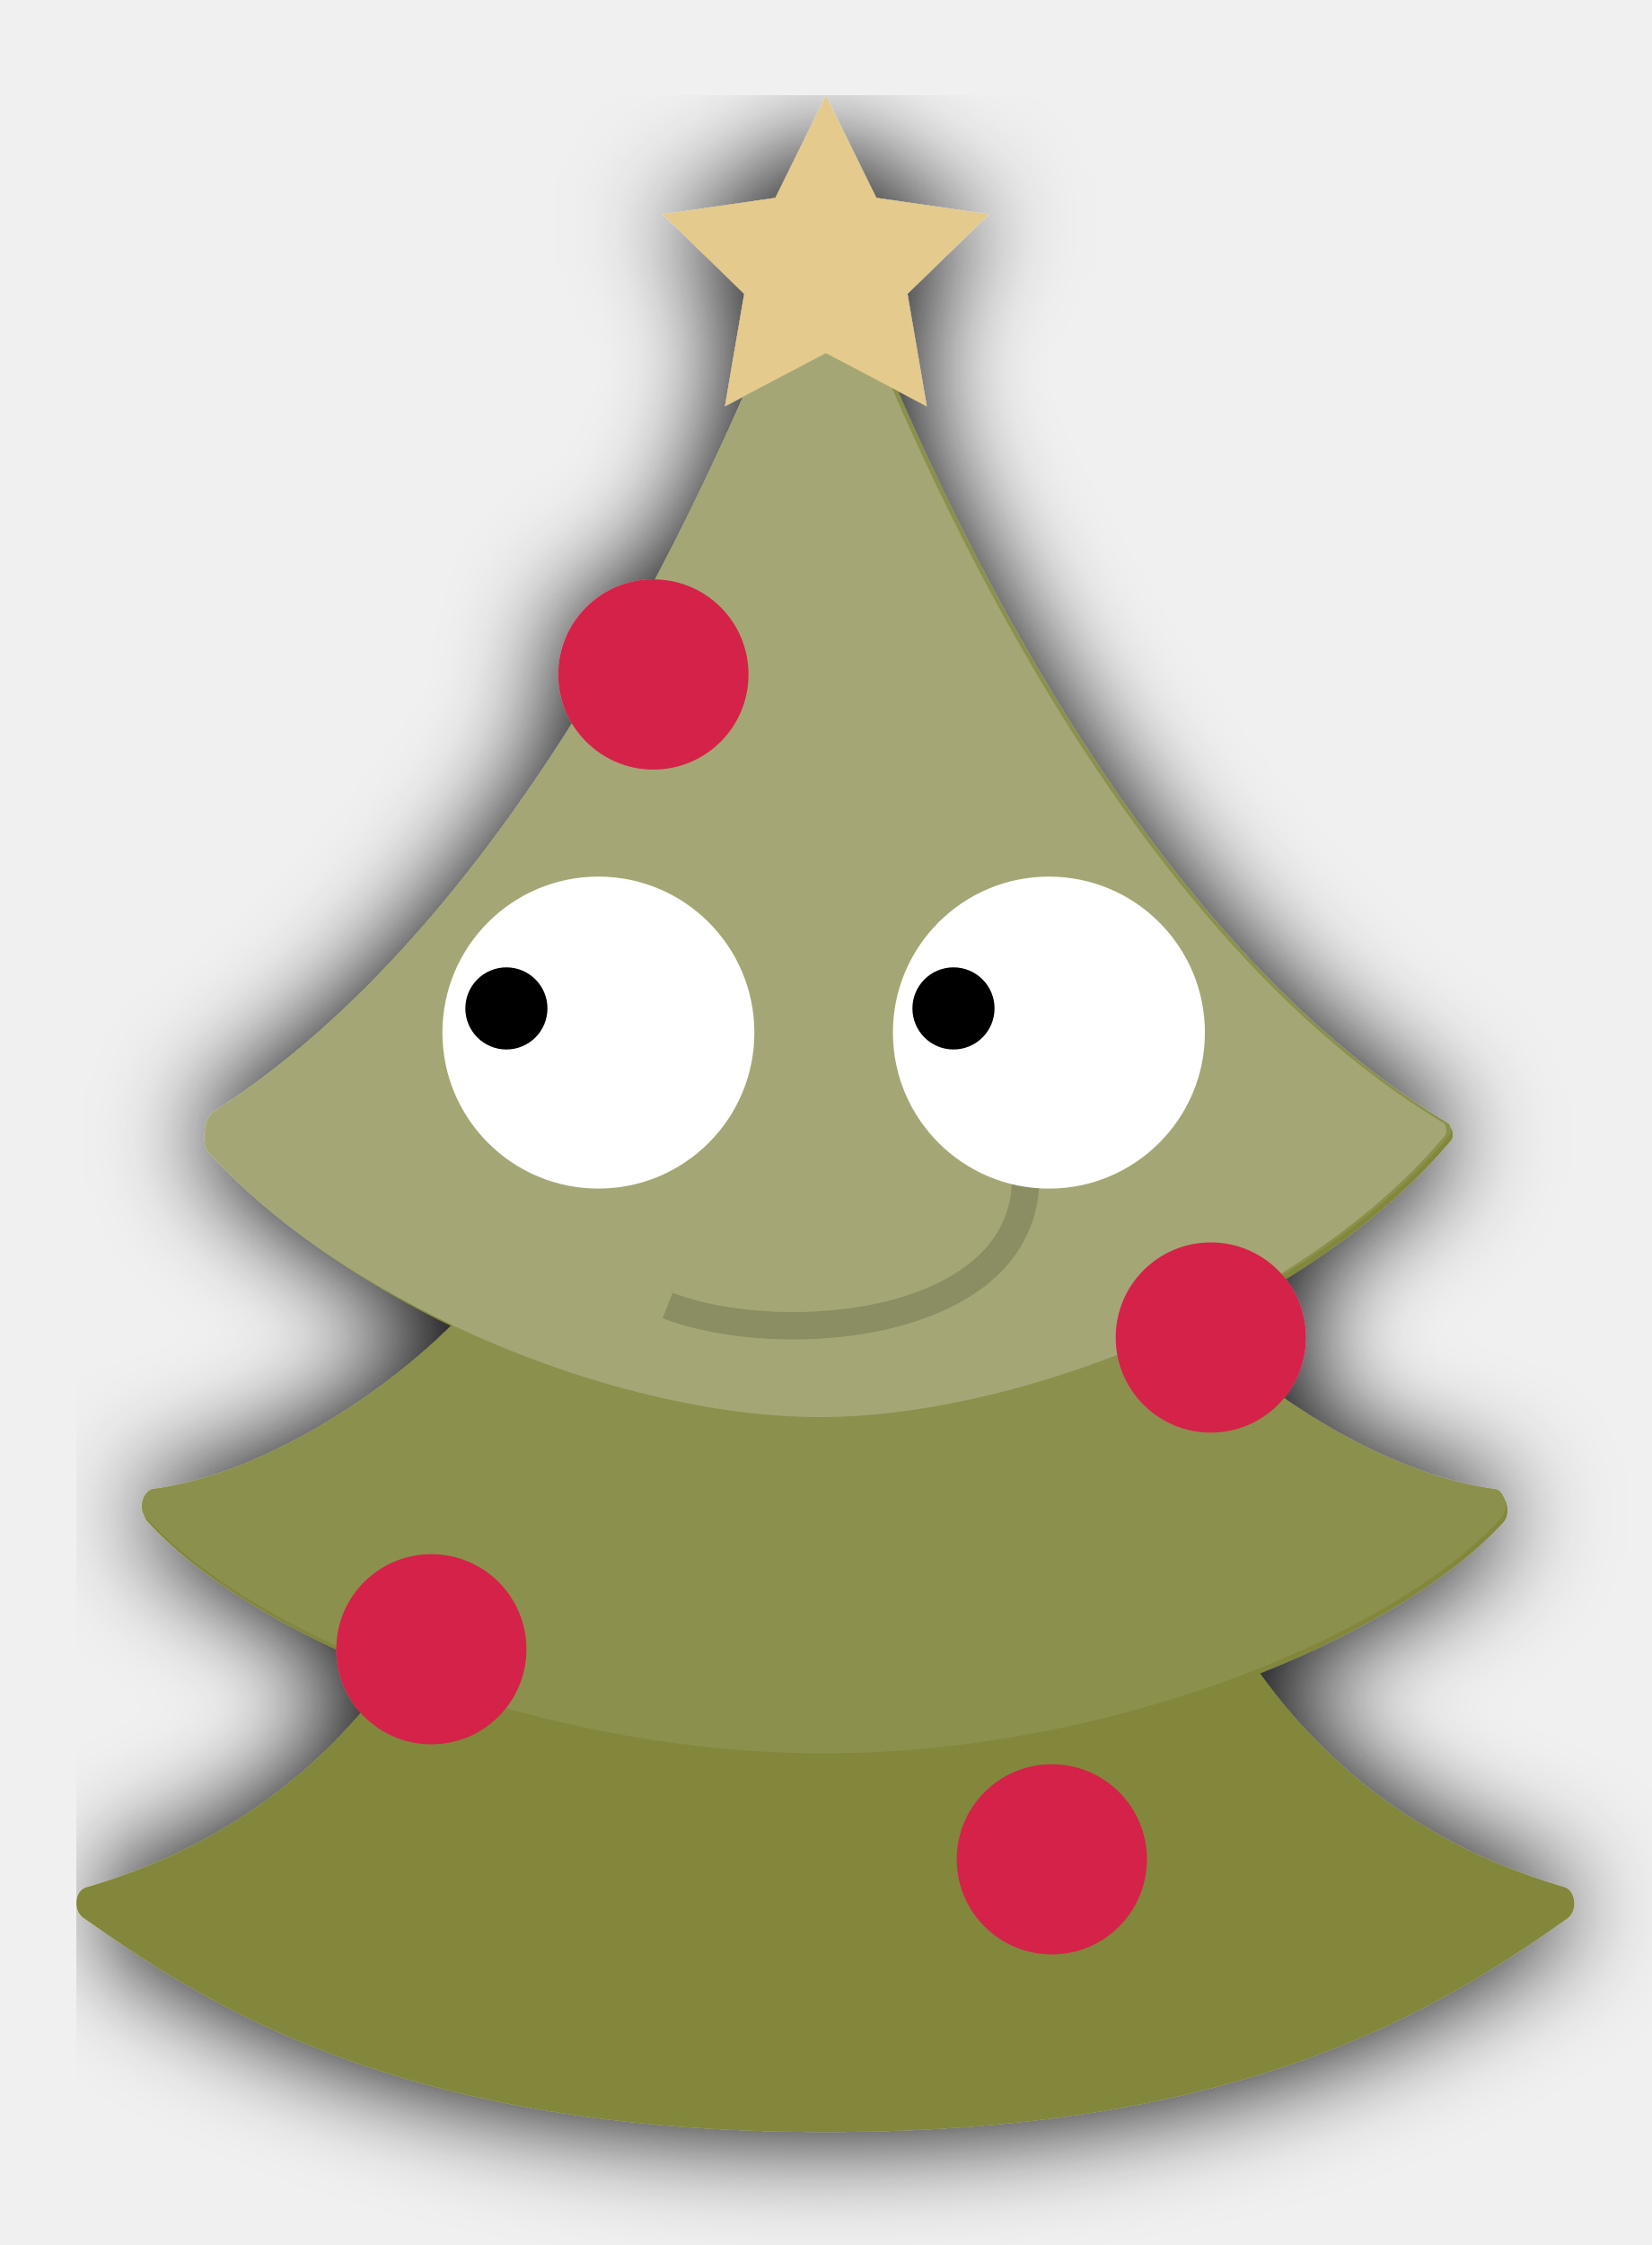
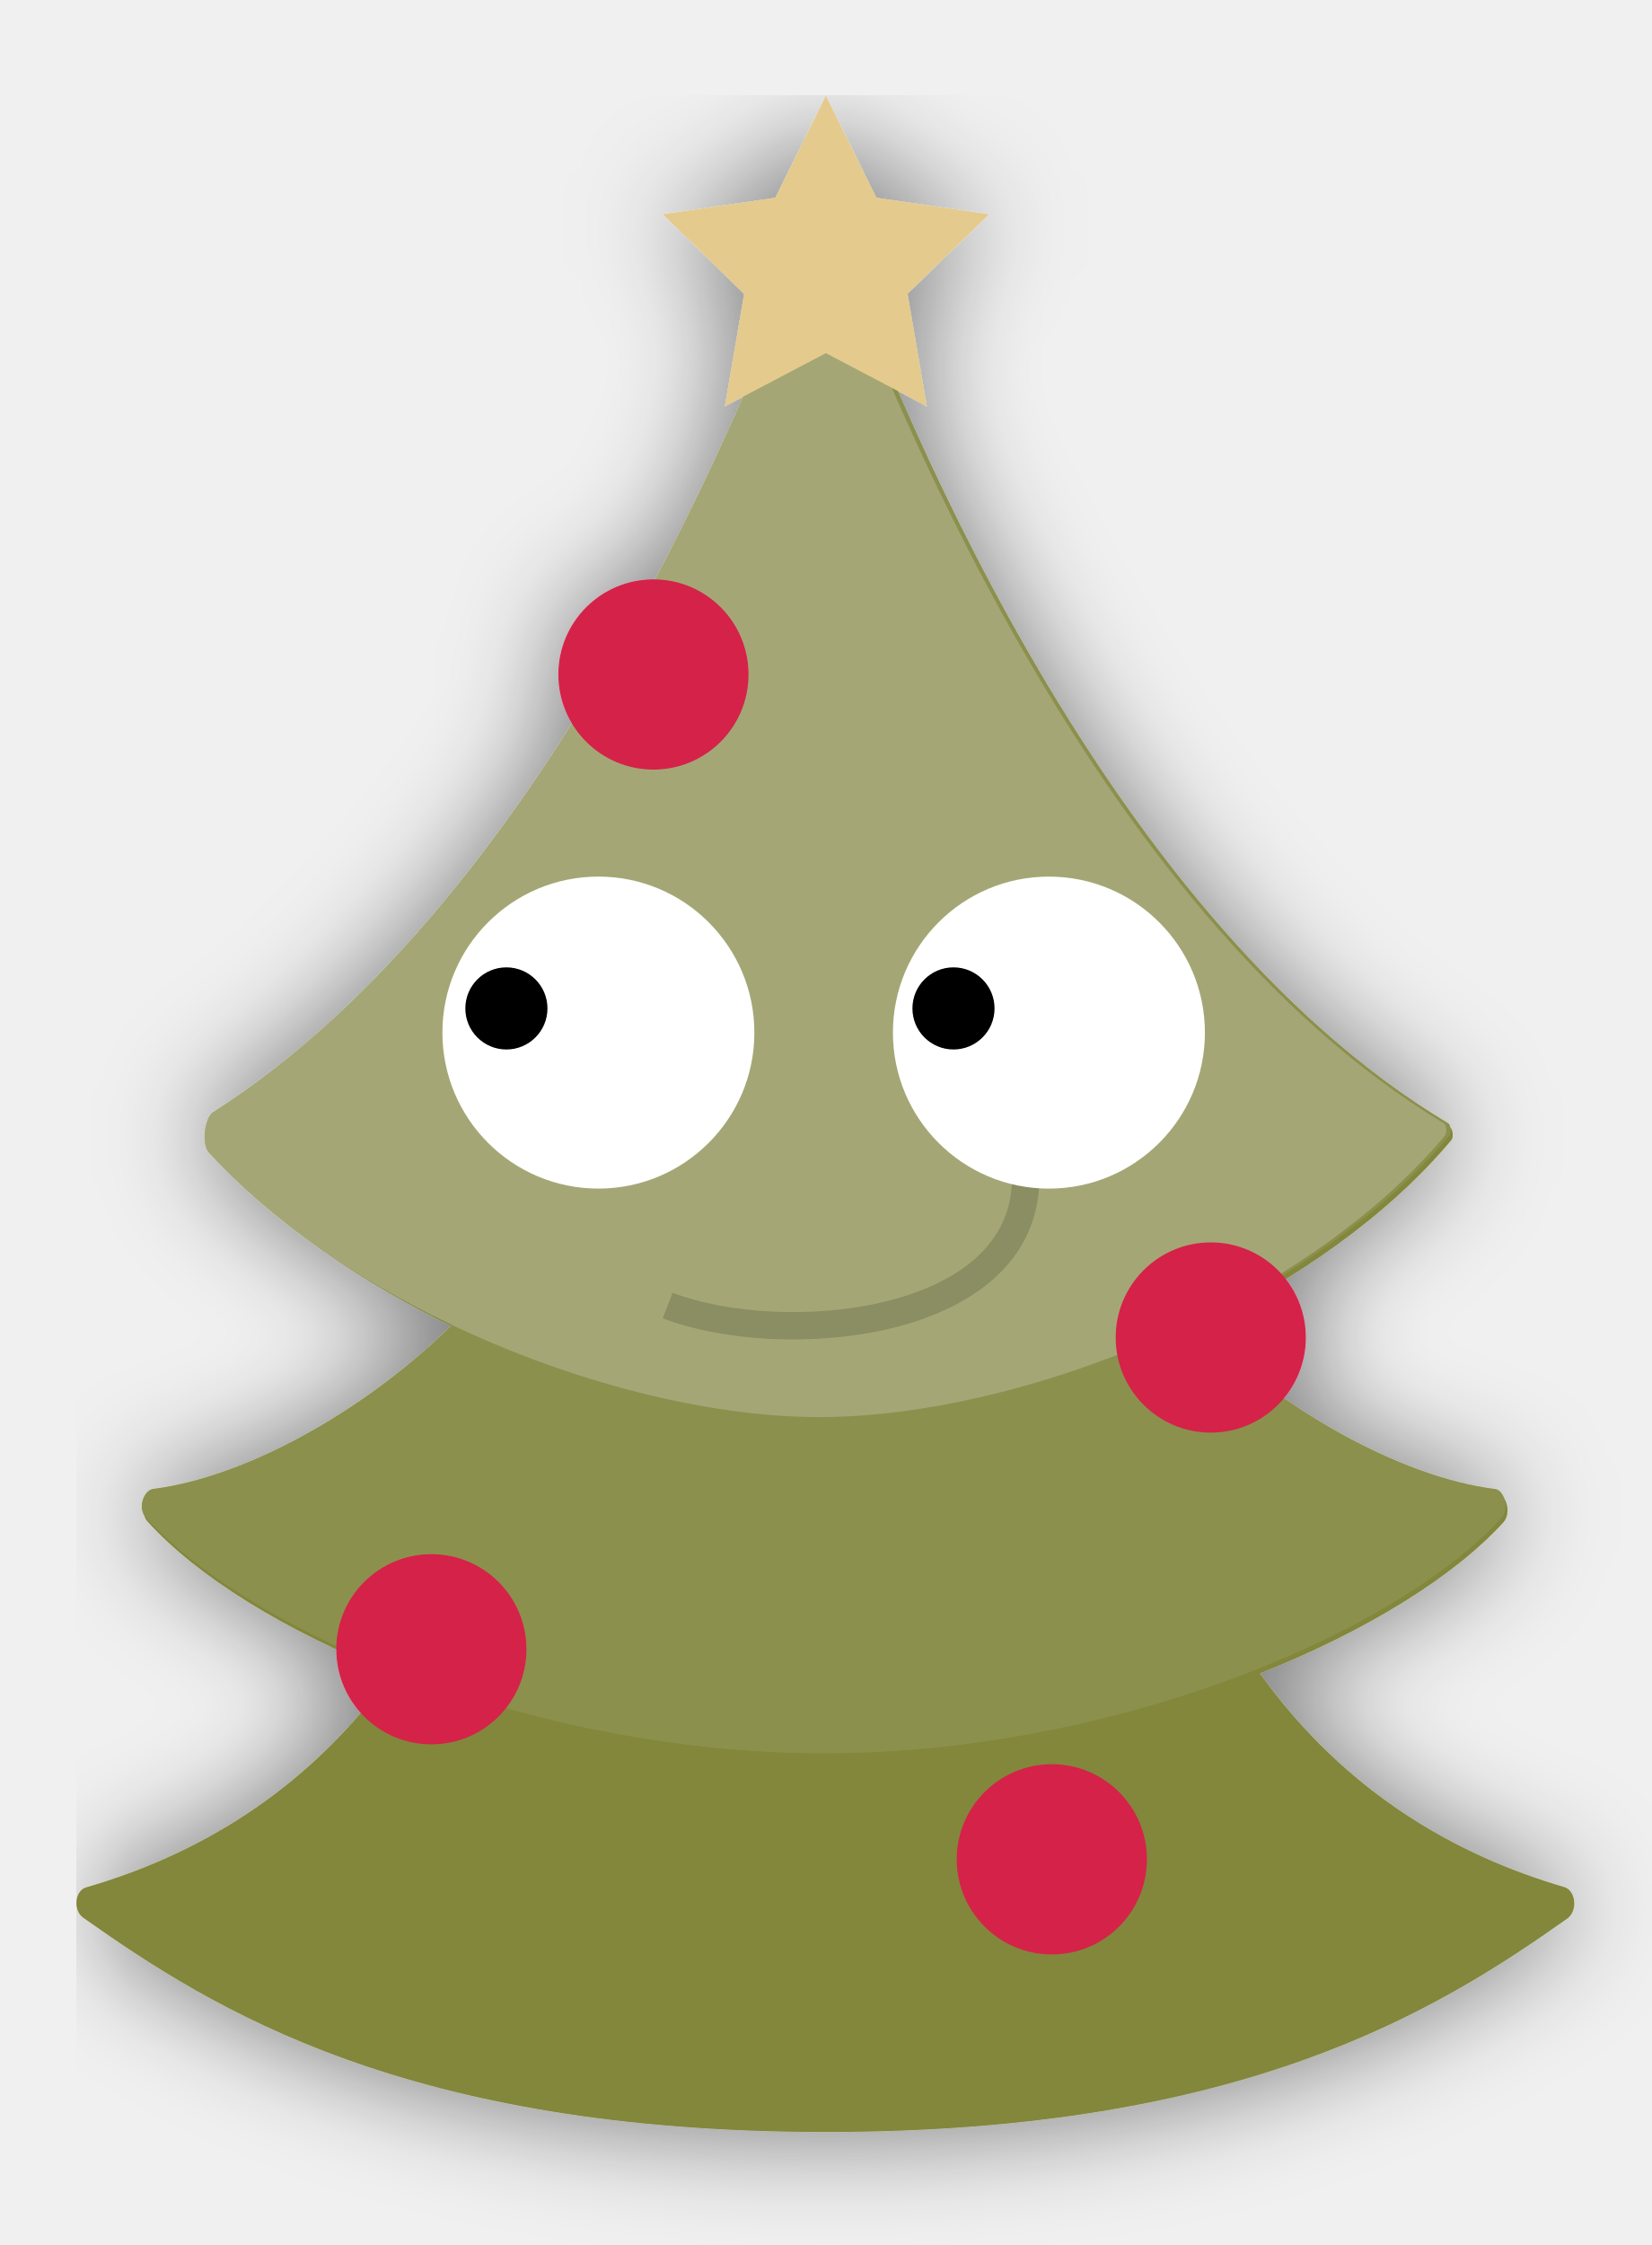
<svg xmlns="http://www.w3.org/2000/svg" width="181px" height="246px" viewBox="0 0 181 246" version="1.1">
  <defs>
-     <filter id="f3" x="0" y="0" width="100%" height="100%">
-       <feOffset result="offOut" in="SourceAlpha" dx="0" dy="0" />
-       <feGaussianBlur result="blurOut" in="offOut" stdDeviation="6" />
+     <filter id="f3" x="0" y="0">
+       <feColorMatrix result="matrixOut" in="SourceAlpha" type="matrix" values="0 0 0 0 0 0 0 0 0 0 0 0 0 0 0 0 0 0 .5 0" />
+       <feGaussianBlur result="blurOut" in="matrixOut" stdDeviation="6" />
      <feBlend in="SourceGraphic" in2="blurOut" mode="normal" />
    </filter>
  </defs>
  <g id="Page-1" stroke="none" stroke-width="1" fill="none" fill-rule="evenodd" filter="url(#f3)">
    <g id="Group" transform="translate(8, 10)">
      <g id="tree" transform="translate(0, 14)">
        <path id="Shape" fill="#82873B" d="M82.363,216.479 L82.355,216.479 L82.355,216.486 L82.363,216.486 L82.363,216.479 L82.363,216.479 Z" />
        <path d="M164.537,184.603 C164.529,185.237 164.278,185.878 163.747,186.25 C149.602,196.246 128.317,209.617 82.507,209.617 C36.532,209.617 15.269,196.148 1.124,186.142 C-0.033,185.324 0.209,183.171 1.424,182.814 C13.204,179.408 25.477,172.558 34.921,159.398 L34.942,159.359 C23.101,154.652 13.521,148.67 8.147,142.698 C7.29,141.743 7.946,139.774 9.016,139.63 C19.35,138.317 32.568,130.851 41.915,121.511 C31.815,116.677 22.445,110.29 15.567,102.765 C14.757,101.876 15.113,98.945 16.04,98.355 C53.61,74.332 75.599,17.716 81.736,1.091 C81.884,0.691 82.198,0.488 82.51,0.486 C82.824,0.483 83.138,0.681 83.287,1.082 C89.53,17.977 112.174,76.318 150.97,99.582 C151.123,99.676 151.212,100.005 151.217,100.324 C151.22,100.564 151.176,100.798 151.076,100.922 C144.091,109.248 134.026,116.281 123.104,121.512 C132.473,130.871 145.731,138.348 156.083,139.641 C156.76,139.729 157.225,140.623 157.222,141.511 C157.221,141.99 157.082,142.467 156.769,142.815 C151.367,148.748 141.842,154.671 130.082,159.361 L130.1,159.4 C139.497,172.504 151.704,179.343 163.437,182.777 C164.154,182.982 164.547,183.787 164.537,184.603 L164.537,184.603 Z" id="Path" fill="#82873B" />
        <path d="M155.861,139.153 C145.509,137.86 132.252,130.383 122.882,121.023 C133.804,115.794 143.868,108.761 150.854,100.435 C151.085,100.146 151.017,99.259 150.748,99.095 C111.952,75.831 89.309,17.49 83.065,0.595 C82.919,0.206 82.62,0.009 82.316,0 C81.994,-0.01 81.666,0.192 81.513,0.604 C75.375,17.227 53.387,73.842 15.817,97.868 C14.89,98.458 14.535,101.389 15.344,102.276 C22.222,109.803 31.592,116.19 41.692,121.022 C32.344,130.363 19.127,137.83 8.793,139.142 C7.723,139.287 7.066,141.253 7.924,142.21 C13.298,148.183 22.878,154.165 34.719,158.872 C48.526,164.36 65.408,168.124 82.283,168.124 L82.293,168.124 C99.167,168.124 116.052,164.36 129.86,158.872 C141.62,154.183 151.144,148.259 156.547,142.323 C157.443,141.334 156.902,139.287 155.861,139.153 L155.861,139.153 Z" id="Path" fill="#8C904E" />
        <path d="M150.259,99.096 C111.463,75.832 88.82,17.491 82.576,0.596 C82.43,0.201 82.123,0.004 81.814,5.79746228e-05 C81.496,-0.004 81.175,0.199 81.024,0.605 C74.886,17.23 52.898,73.845 15.328,97.869 C14.755,98.234 14.4,99.495 14.404,100.614 C14.408,101.304 14.547,101.94 14.855,102.279 C21.733,109.803 31.103,116.19 41.203,121.024 C54.798,127.545 69.744,131.28 81.794,131.28 C93.855,131.28 108.8,127.546 122.394,121.024 C133.316,115.794 143.38,108.76 150.366,100.435 C150.597,100.147 150.529,99.26 150.259,99.096 L150.259,99.096 Z" id="Path" fill="#A4A774" />
      </g>
      <g id="ornaments" transform="translate(28, 53)" fill="#D52048">
        <path d="M21.695,117.722 C21.695,123.475 17.032,128.139 11.276,128.139 C5.521,128.139 0.855,123.475 0.855,117.722 C0.855,111.964 5.521,107.302 11.276,107.302 C17.032,107.302 21.695,111.964 21.695,117.722 L21.695,117.722 Z M35.616,0.487 C29.862,0.487 25.195,5.151 25.195,10.907 C25.195,16.665 29.862,21.329 35.616,21.329 C41.37,21.329 46.034,16.665 46.034,10.907 C46.034,5.151 41.37,0.487 35.616,0.487 L35.616,0.487 Z M79.279,130.32 C73.525,130.32 68.858,134.986 68.858,140.74 C68.858,146.496 73.525,151.16 79.279,151.16 C85.035,151.16 89.698,146.496 89.698,140.74 C89.698,134.986 85.035,130.32 79.279,130.32 L79.279,130.32 Z M96.7,73.139 C90.944,73.139 86.278,77.805 86.278,83.559 C86.278,89.315 90.944,93.981 96.7,93.981 C102.454,93.981 107.118,89.315 107.118,83.559 C107.118,77.805 102.454,73.139 96.7,73.139 L96.7,73.139 Z M24.701,186.479 L24.695,186.479 L24.695,186.486 L24.701,186.486 L24.701,186.479 L24.701,186.479 Z" id="Shape" />
      </g>
      <g id="eyes" transform="translate(148.5, 110.75) rotate(-90) translate(-148.5, -110.75) translate(123, 2.25)">
        <path d="M28.705,36.685 C28.705,53.215 1.949,55.485 -10.534,50.682" id="Path-15" stroke-opacity="0.154" stroke="#000000" stroke-width="3" transform="translate(9.085125, 44.79304) rotate(-270) translate(-9.085125, -44.79304) " />
        <path d="M50.195,66.957 C50.195,76.395 42.542,84.055 33.099,84.055 C23.661,84.055 16.005,76.395 16.005,66.957 C16.005,57.516 23.661,49.862 33.099,49.862 C42.542,49.862 50.195,57.516 50.195,66.957 L50.195,66.957 Z M33.1,0.487 C23.664,0.487 16.008,8.141 16.008,17.583 C16.008,27.019 23.664,34.677 33.1,34.677 C42.54,34.677 50.196,27.019 50.196,17.583 C50.195,8.142 42.54,0.487 33.1,0.487 L33.1,0.487 Z M33.104,216.479 L33.098,216.479 L33.098,216.486 L33.104,216.486 L33.104,216.479 L33.104,216.479 Z" id="Shape" fill="#FFFFFF" />
        <circle id="Oval-2" fill="#000000" cx="35.75" cy="56.5" r="4.5" />
        <circle id="Oval-2" fill="#000000" cx="35.75" cy="7.5" r="4.5" />
      </g>
      <g id="star" transform="translate(64, 0)" fill="#E4CB8D">
        <path d="M18.514,0.487 L24.041,11.683 L36.4,13.48 L27.455,22.197 L29.566,34.506 L18.513,28.693 L7.46,34.506 L9.569,22.197 L0.628,13.48 L12.987,11.683 L18.514,0.487 L18.514,0.487 Z M18.518,216.479 L18.512,216.479 L18.512,216.486 L18.518,216.486 L18.518,216.479 L18.518,216.479 Z" id="Shape" />
      </g>
    </g>
  </g>
</svg>
